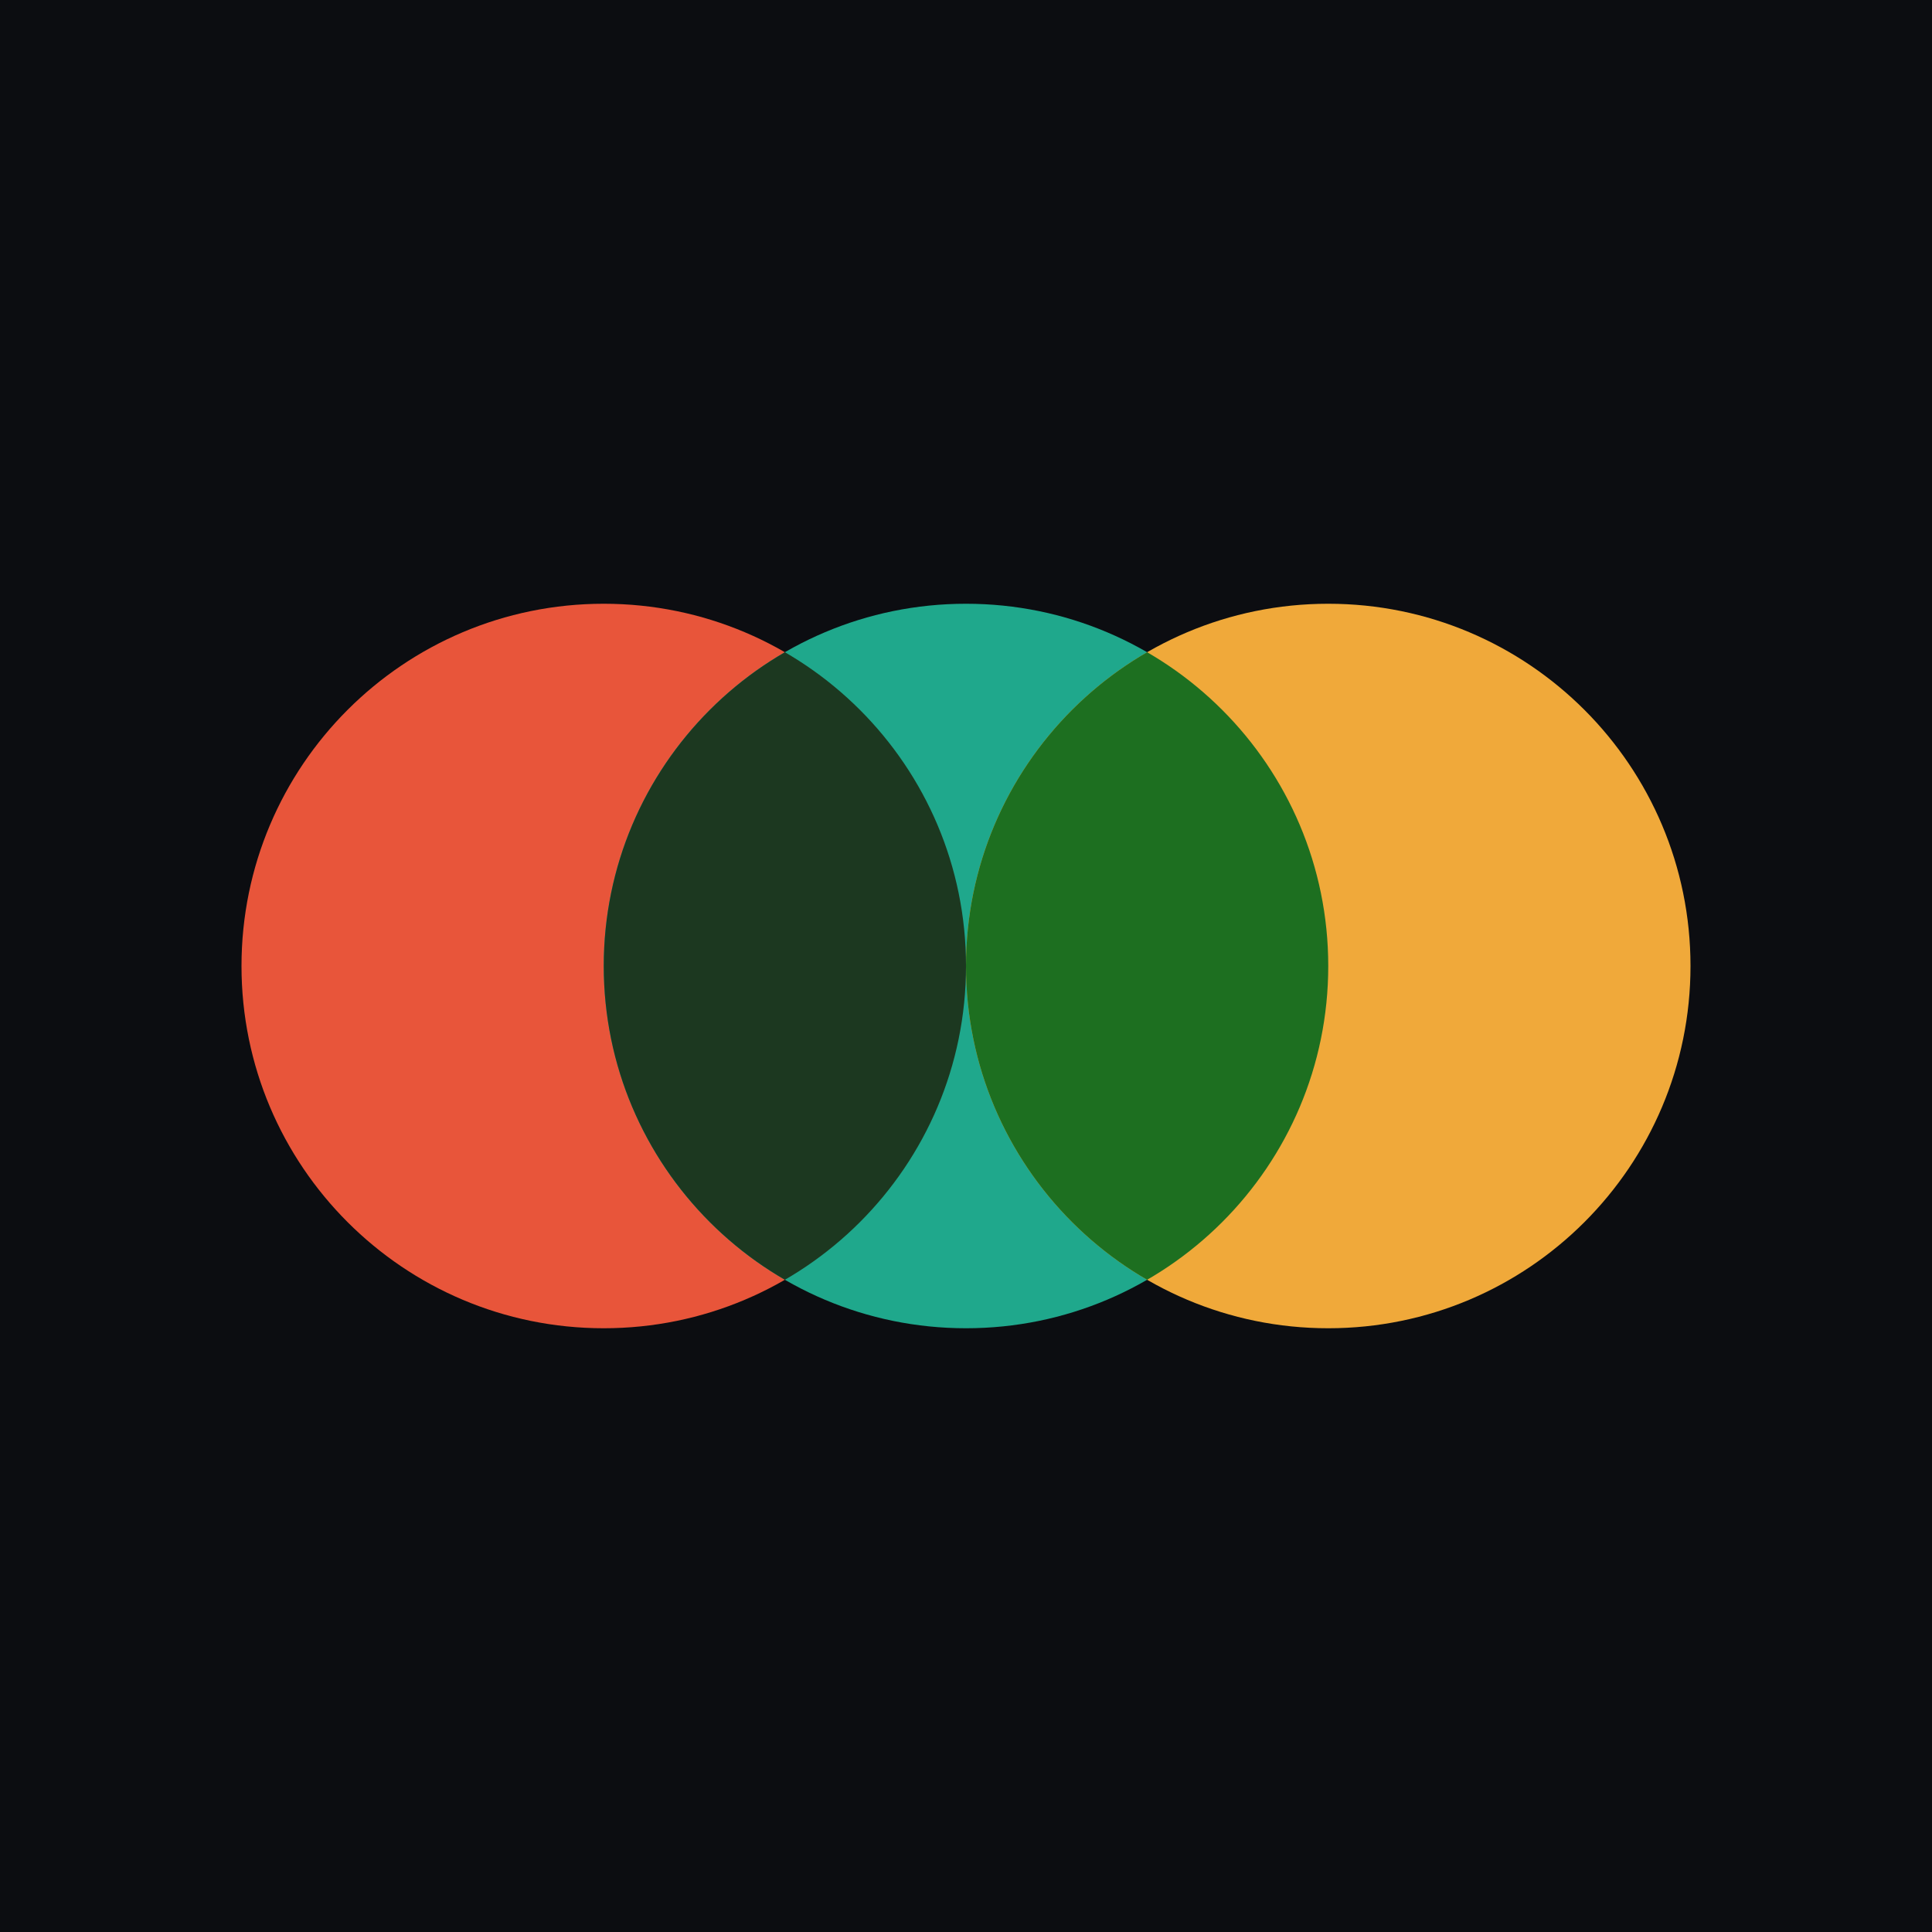
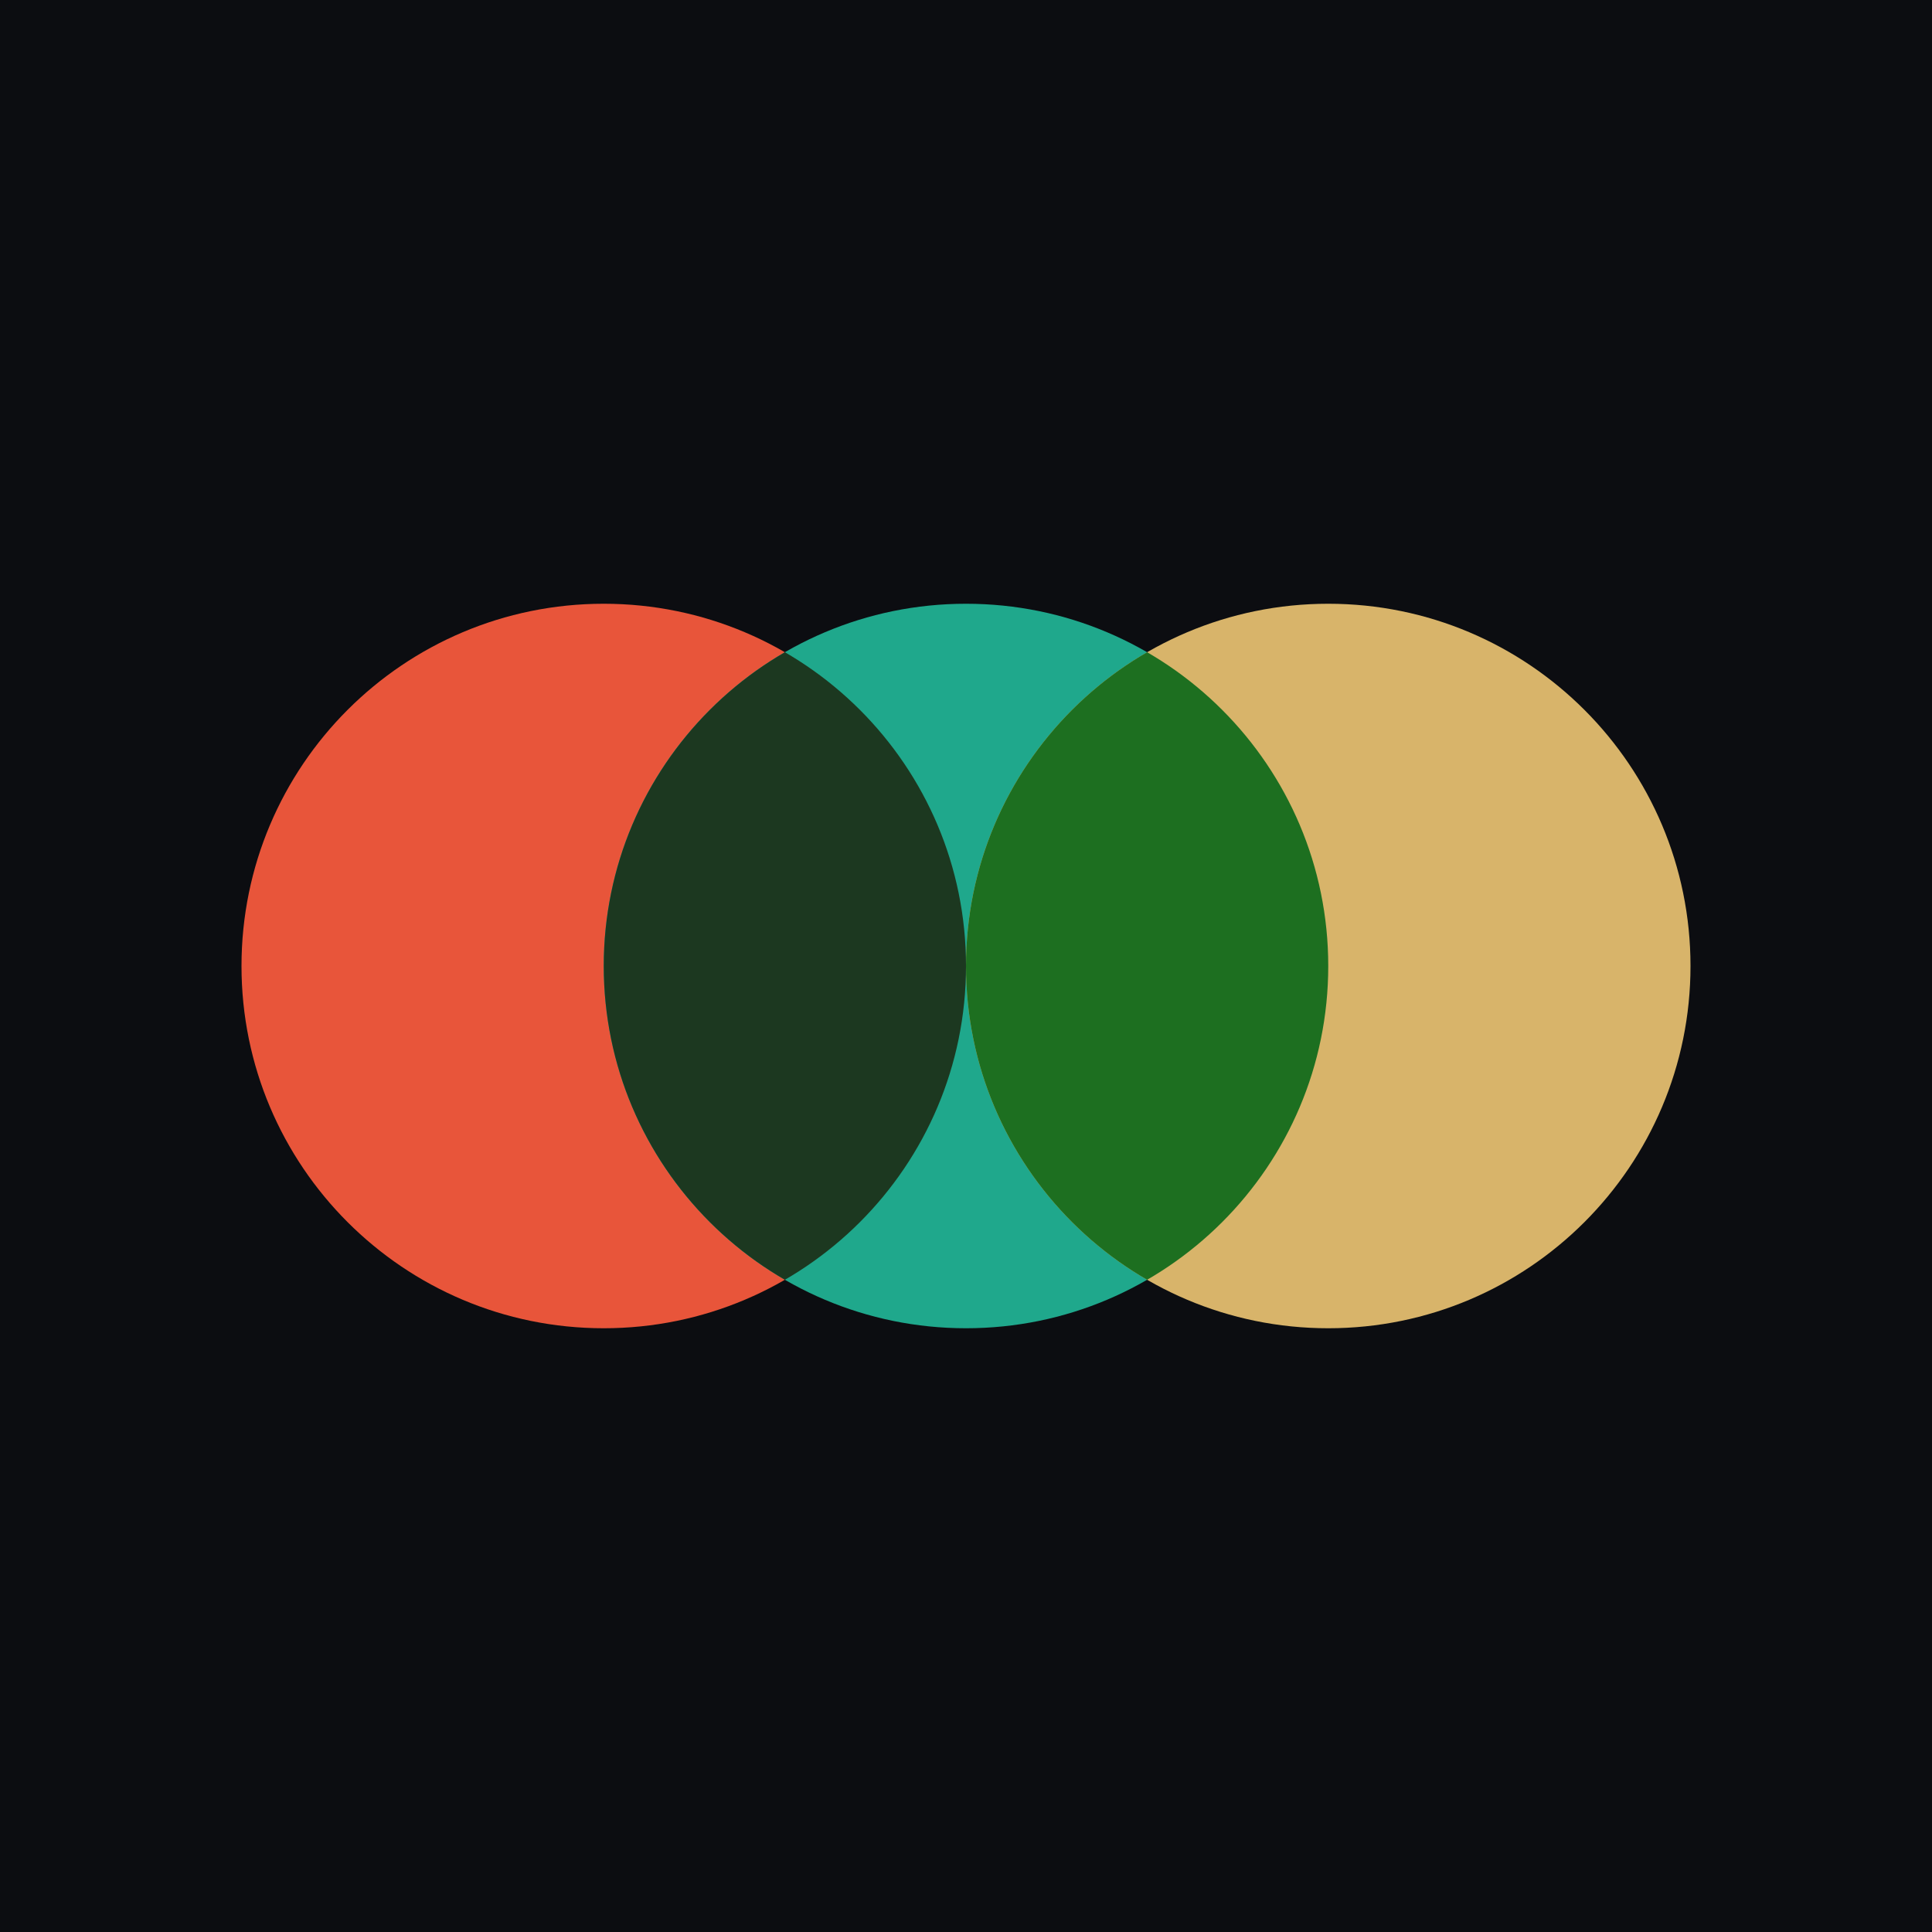
<svg xmlns="http://www.w3.org/2000/svg" width="512" height="512" viewBox="0 0 512 512" role="img">
  <rect width="512" height="512" fill="#0C0D11" />
  <defs>
    <clipPath id="icon-red">
      <circle cx="150" cy="115" r="40" />
    </clipPath>
    <clipPath id="icon-teal">
      <circle cx="190" cy="115" r="40" />
    </clipPath>
  </defs>
  <g transform="translate(-200 -20) scale(2.4)">
    <circle cx="150" cy="115" r="40" fill="#E8553A" />
    <circle cx="190" cy="115" r="40" fill="#1FA88C" />
-     <circle cx="230" cy="115" r="40" fill="#F0A93A" />
+     <circle cx="230" cy="115" r="40" fill="#D8B46A" />
    <circle cx="190" cy="115" r="40" fill="#1C3820" clip-path="url(#icon-red)" />
    <circle cx="230" cy="115" r="40" fill="#1D6F20" clip-path="url(#icon-teal)" />
  </g>
</svg>
